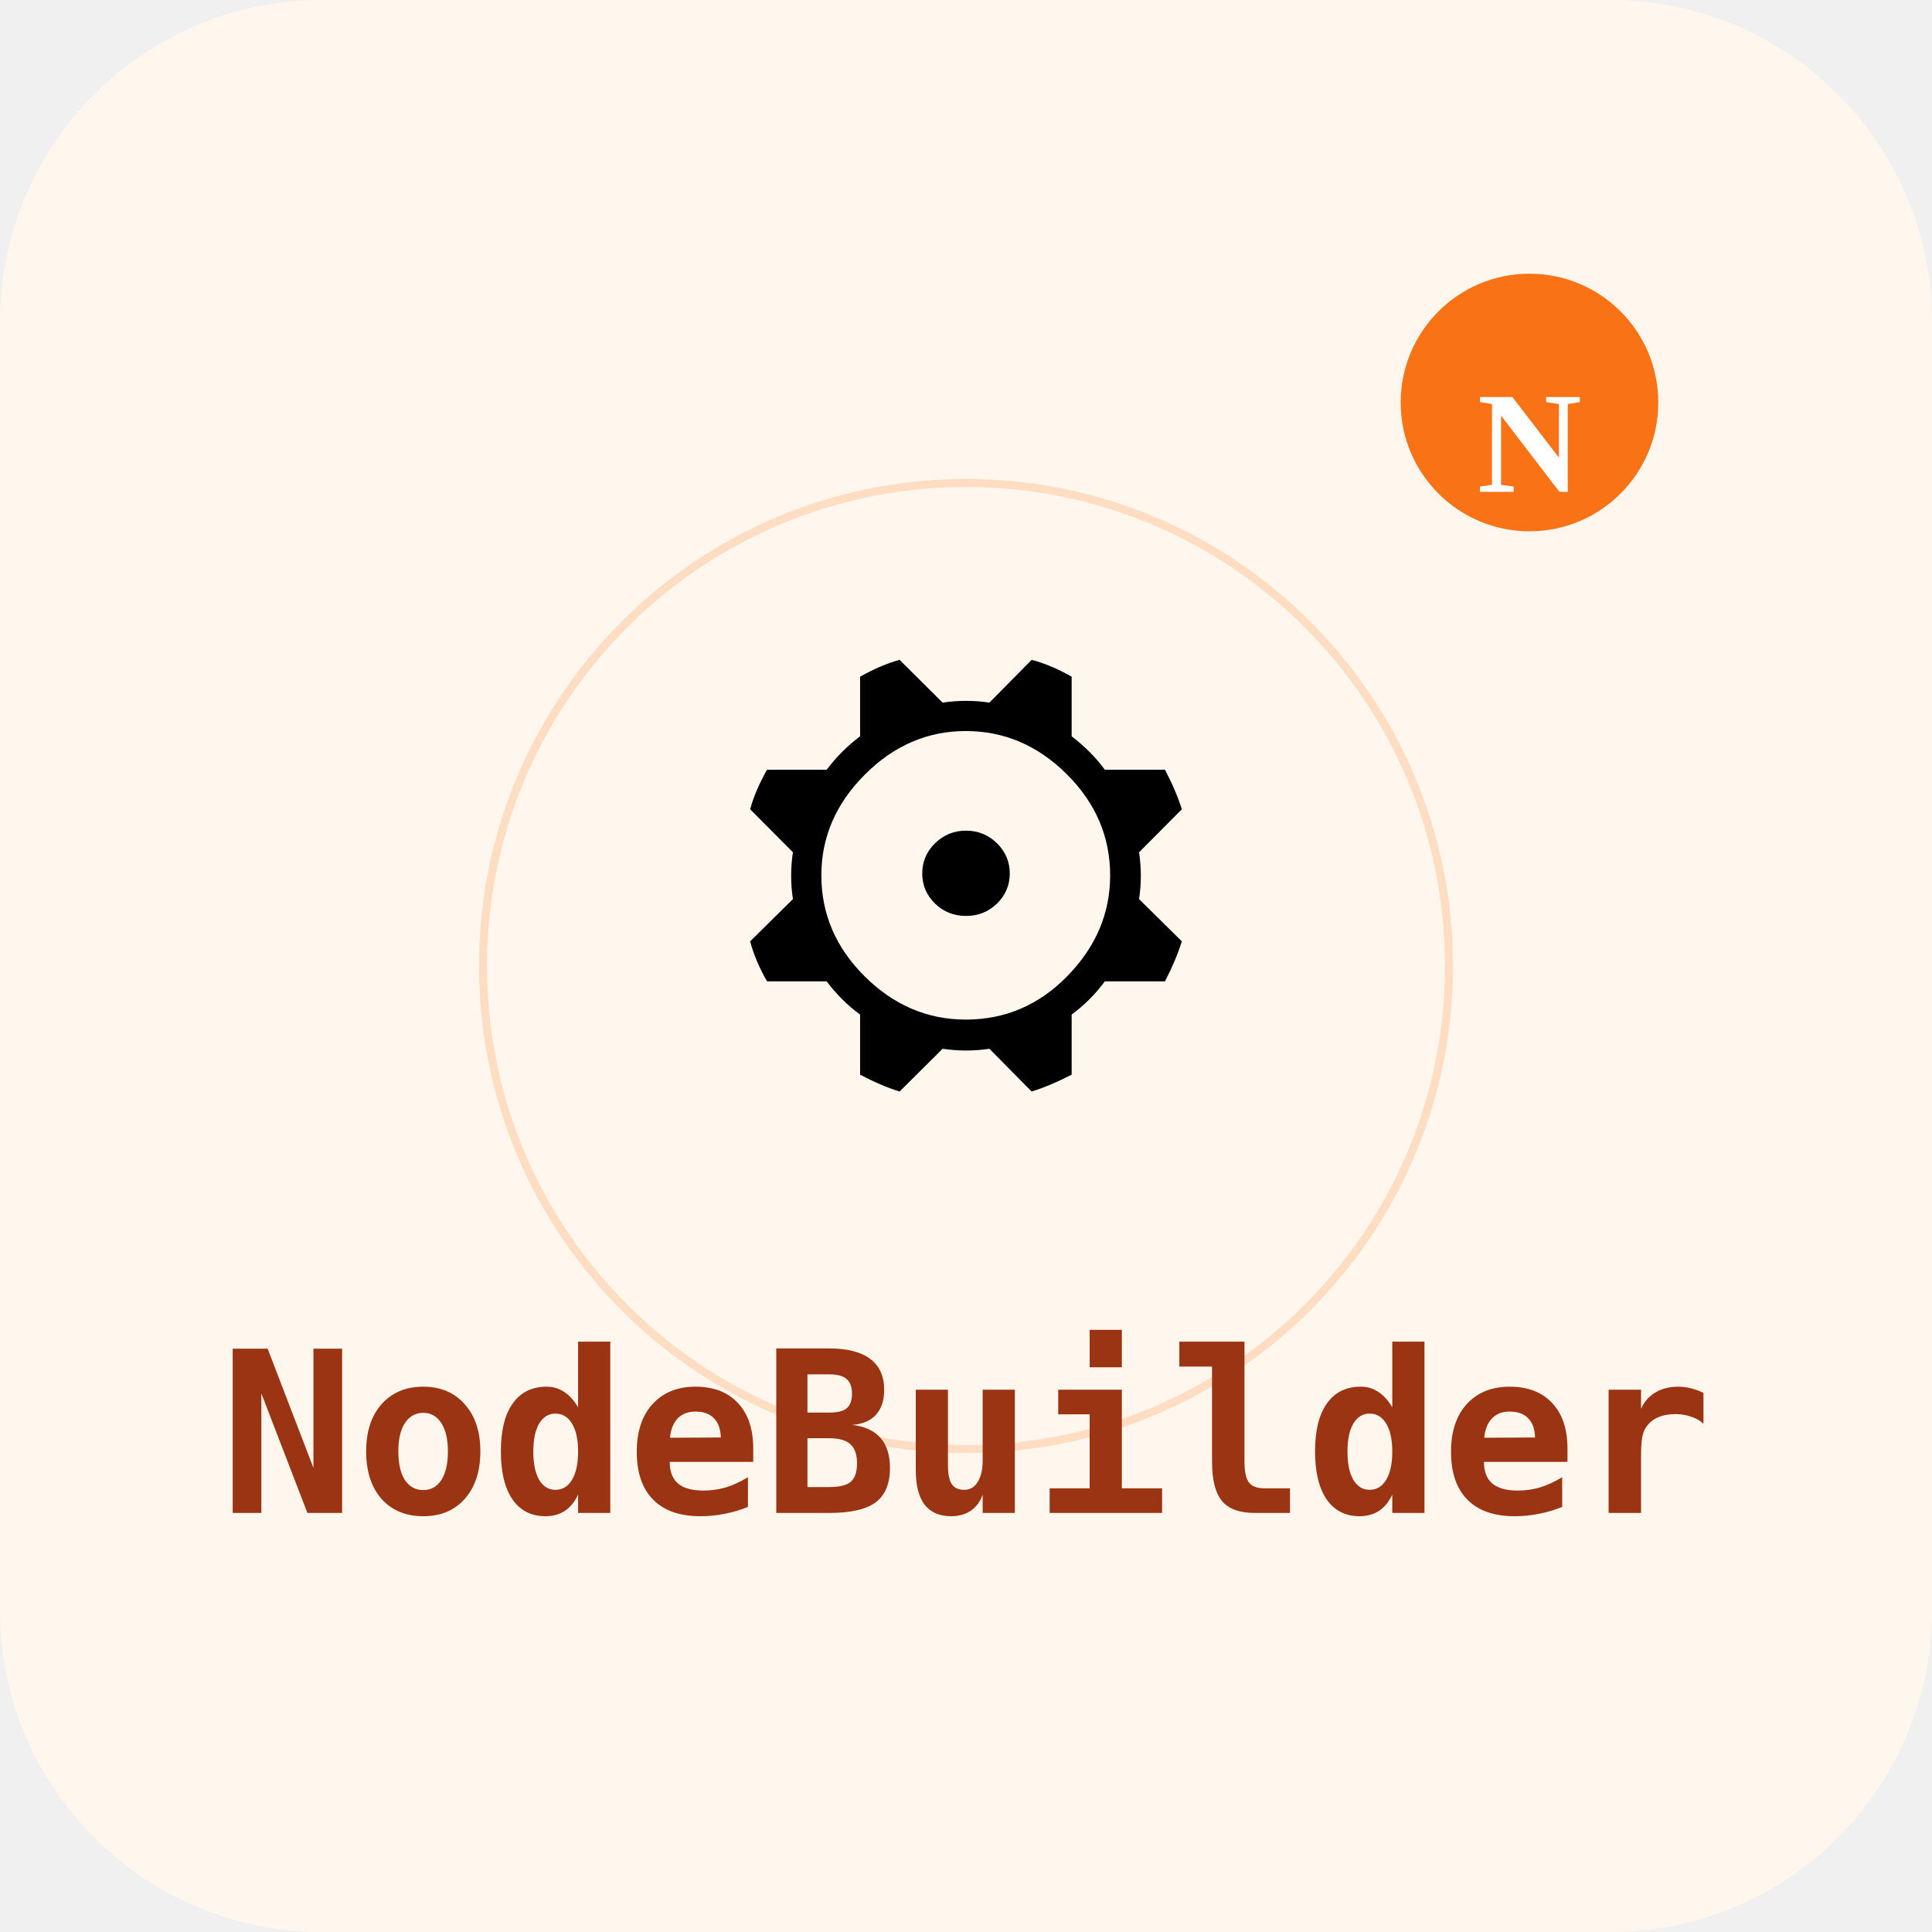
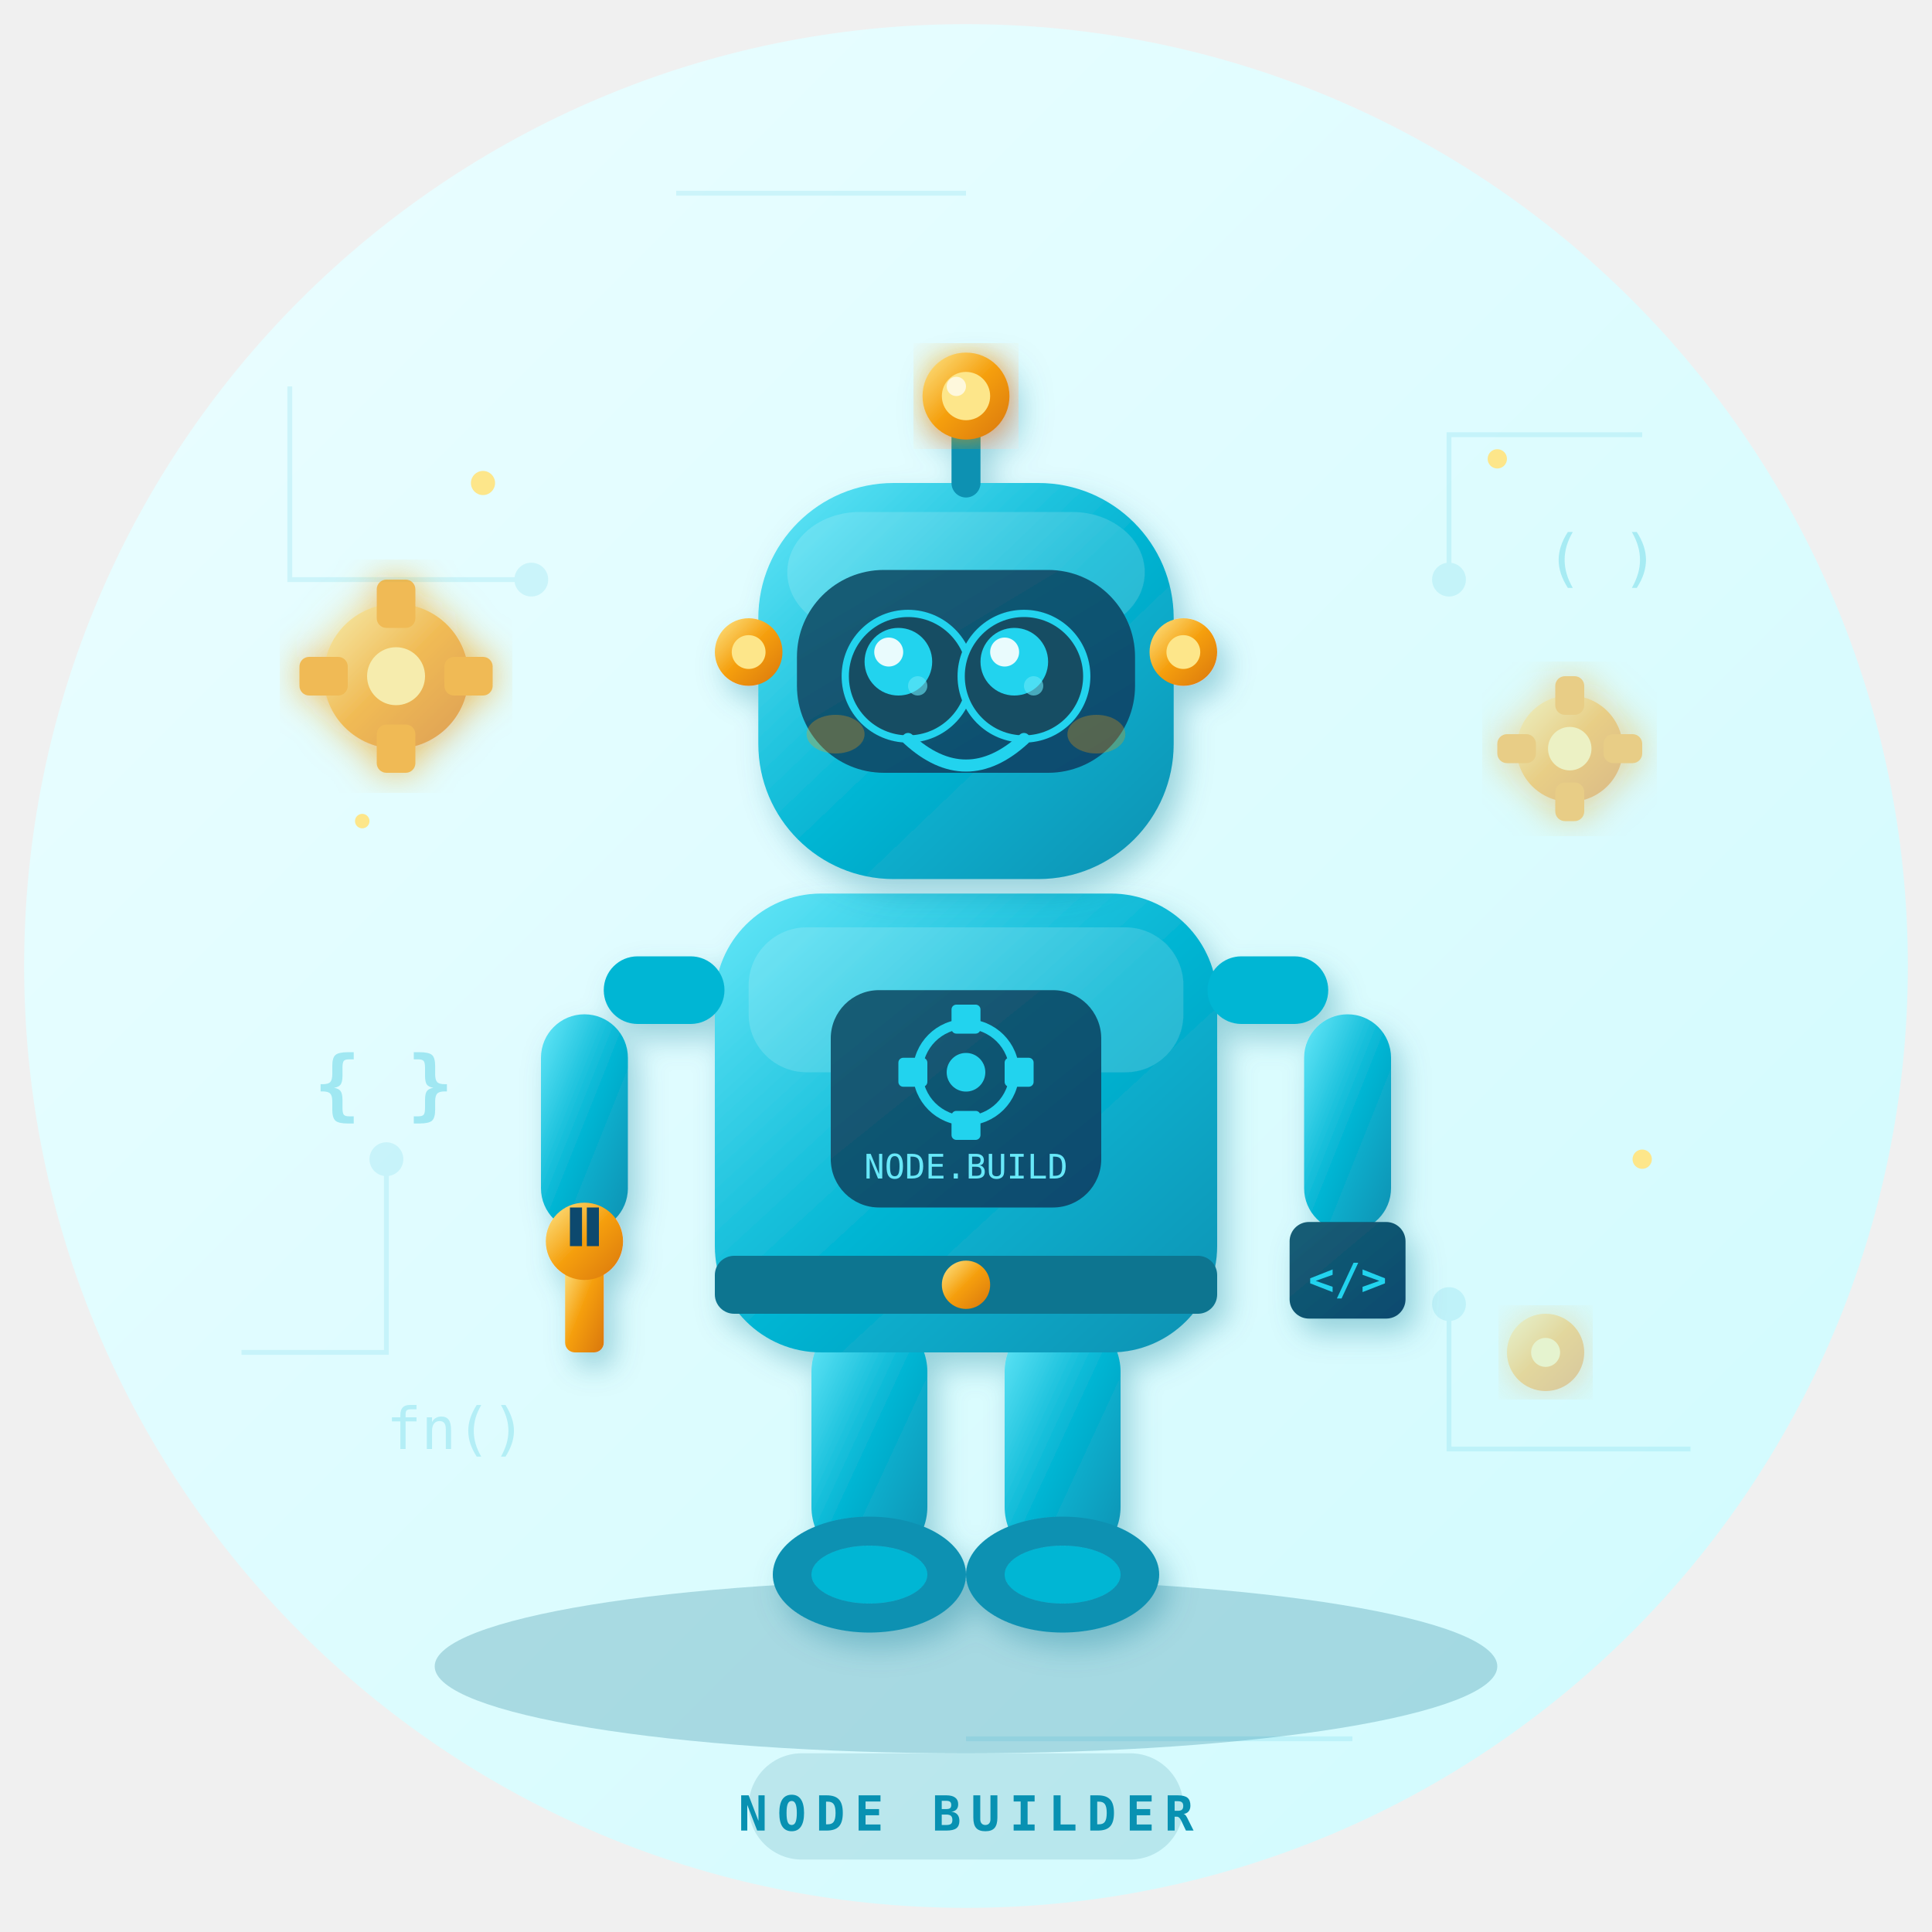
- <svg xmlns="http://www.w3.org/2000/svg" viewBox="0 0 120 120" width="120" height="120">
-   <rect width="120" height="120" rx="20" fill="#FFF7ED" />
-   <circle cx="60" cy="60" r="30" fill="none" stroke="#F97316" stroke-width="0.5" opacity="0.2" />
-   <text x="60" y="55" text-anchor="middle" dominant-baseline="middle" font-size="36">⚙</text>
-   <text x="60" y="90" text-anchor="middle" dominant-baseline="middle" font-size="14" font-weight="bold" fill="#9A3412" font-family="monospace">NodeBuilder</text>
-   <circle cx="95" cy="25" r="8" fill="#F97316" />
-   <text x="95" y="28" text-anchor="middle" dominant-baseline="middle" font-size="9" fill="white" font-weight="bold">N</text>
+ <svg xmlns="http://www.w3.org/2000/svg" viewBox="0 0 400 400" width="400" height="400">
+   <defs>
+     <linearGradient id="bg" x1="0%" y1="0%" x2="100%" y2="100%">
+       <stop offset="0%" stop-color="#ECFEFF" />
+       <stop offset="100%" stop-color="#CFFAFE" />
+     </linearGradient>
+     <linearGradient id="metal" x1="0%" y1="0%" x2="100%" y2="100%">
+       <stop offset="0%" stop-color="#67E8F9" />
+       <stop offset="50%" stop-color="#06B6D4" />
+       <stop offset="100%" stop-color="#0891B2" />
+     </linearGradient>
+     <linearGradient id="orange" x1="0%" y1="0%" x2="100%" y2="100%">
+       <stop offset="0%" stop-color="#FDE68A" />
+       <stop offset="50%" stop-color="#F59E0B" />
+       <stop offset="100%" stop-color="#D97706" />
+     </linearGradient>
+     <linearGradient id="dark" x1="0%" y1="0%" x2="100%" y2="100%">
+       <stop offset="0%" stop-color="#155E75" />
+       <stop offset="100%" stop-color="#0C4A6E" />
+     </linearGradient>
+     <filter id="glow">
+       <feGaussianBlur stdDeviation="4" result="blur" />
+       <feMerge>
+         <feMergeNode in="blur" />
+         <feMergeNode in="SourceGraphic" />
+       </feMerge>
+     </filter>
+     <filter id="shadow">
+       <feDropShadow dx="2" dy="3" stdDeviation="3" flood-color="#0E749050" />
+     </filter>
+   </defs>
+   <circle cx="200" cy="200" r="195" fill="url(#bg)" />
+   <g stroke="#06B6D4" stroke-width="1" fill="none" opacity="0.12">
+     <path d="M60 80v40h50" />
+     <circle cx="110" cy="120" r="3" fill="#06B6D4" />
+     <path d="M340 90h-40v30" />
+     <circle cx="300" cy="120" r="3" fill="#06B6D4" />
+     <path d="M50 280h30v-40" />
+     <circle cx="80" cy="240" r="3" fill="#06B6D4" />
+     <path d="M350 300h-50v-30" />
+     <circle cx="300" cy="270" r="3" fill="#06B6D4" />
+     <path d="M140 40h60" />
+     <path d="M200 360h80" />
+   </g>
+   <ellipse cx="200" cy="345" rx="110" ry="18" fill="#0E7490" opacity="0.25" />
+   <g filter="url(#shadow)">
+     <rect x="168" y="272" width="24" height="52" rx="12" fill="url(#metal)" />
+     <rect x="208" y="272" width="24" height="52" rx="12" fill="url(#metal)" />
+     <ellipse cx="180" cy="326" rx="20" ry="12" fill="#0891B2" />
+     <ellipse cx="220" cy="326" rx="20" ry="12" fill="#0891B2" />
+     <ellipse cx="180" cy="326" rx="12" ry="6" fill="#06B6D4" />
+     <ellipse cx="220" cy="326" rx="12" ry="6" fill="#06B6D4" />
+     <rect x="148" y="185" width="104" height="95" rx="22" fill="url(#metal)" />
+     <rect x="155" y="192" width="90" height="30" rx="12" fill="white" opacity="0.15" />
+     <rect x="172" y="205" width="56" height="45" rx="10" fill="url(#dark)" />
+     <g transform="translate(200, 222)">
+       <circle r="10" fill="none" stroke="#22D3EE" stroke-width="2" />
+       <circle r="4" fill="#22D3EE" />
+       <rect x="-3" y="-14" width="6" height="6" rx="1" fill="#22D3EE" />
+       <rect x="-3" y="8" width="6" height="6" rx="1" fill="#22D3EE" />
+       <rect x="-14" y="-3" width="6" height="6" rx="1" fill="#22D3EE" />
+       <rect x="8" y="-3" width="6" height="6" rx="1" fill="#22D3EE" />
+     </g>
+     <text x="200" y="244" text-anchor="middle" fill="#67E8F9" font-family="monospace" font-size="7">NODE.BUILD</text>
+     <rect x="148" y="260" width="104" height="12" rx="4" fill="#0E7490" />
+     <circle cx="200" cy="266" r="5" fill="url(#orange)" />
+     <rect x="125" y="198" width="25" height="14" rx="7" fill="#06B6D4" />
+     <rect x="112" y="210" width="18" height="45" rx="9" fill="url(#metal)" />
+     <g transform="translate(121, 265)">
+       <rect x="-4" y="-5" width="8" height="20" rx="2" fill="url(#orange)" />
+       <circle cy="-8" r="8" fill="url(#orange)" />
+       <rect x="-3" y="-15" width="2.5" height="8" fill="#0C4A6E" />
+       <rect x="0.5" y="-15" width="2.5" height="8" fill="#0C4A6E" />
+     </g>
+     <rect x="250" y="198" width="25" height="14" rx="7" fill="#06B6D4" />
+     <rect x="270" y="210" width="18" height="45" rx="9" fill="url(#metal)" />
+     <g transform="translate(279, 258)">
+       <rect x="-12" y="-5" width="24" height="20" rx="4" fill="url(#dark)" />
+       <text x="0" y="10" text-anchor="middle" fill="#22D3EE" font-family="monospace" font-size="9" font-weight="bold">&lt;/&gt;</text>
+     </g>
+   </g>
+   <g filter="url(#shadow)">
+     <rect x="157" y="100" width="86" height="82" rx="28" fill="url(#metal)" />
+     <rect x="163" y="106" width="74" height="25" rx="15" fill="white" opacity="0.15" />
+     <rect x="165" y="118" width="70" height="42" rx="18" fill="url(#dark)" />
+     <circle cx="188" cy="140" r="13" fill="#164E63" stroke="#22D3EE" stroke-width="1.5" />
+     <circle cx="186" cy="137" r="7" fill="#22D3EE" />
+     <circle cx="184" cy="135" r="3" fill="white" opacity="0.9" />
+     <circle cx="190" cy="142" r="2" fill="#67E8F9" opacity="0.6" />
+     <circle cx="212" cy="140" r="13" fill="#164E63" stroke="#22D3EE" stroke-width="1.5" />
+     <circle cx="210" cy="137" r="7" fill="#22D3EE" />
+     <circle cx="208" cy="135" r="3" fill="white" opacity="0.9" />
+     <circle cx="214" cy="142" r="2" fill="#67E8F9" opacity="0.6" />
+     <path d="M188 153 Q200 164 212 153" stroke="#22D3EE" stroke-width="2.5" fill="none" stroke-linecap="round" />
+     <ellipse cx="173" cy="152" rx="6" ry="4" fill="#F59E0B" opacity="0.3" />
+     <ellipse cx="227" cy="152" rx="6" ry="4" fill="#F59E0B" opacity="0.3" />
+     <rect x="197" y="85" width="6" height="18" rx="3" fill="#0891B2" />
+     <circle cx="200" cy="82" r="9" fill="url(#orange)" filter="url(#glow)" />
+     <circle cx="200" cy="82" r="5" fill="#FDE68A" />
+     <circle cx="198" cy="80" r="2" fill="white" opacity="0.7" />
+     <circle cx="155" cy="135" r="7" fill="url(#orange)" />
+     <circle cx="155" cy="135" r="3.5" fill="#FDE68A" />
+     <circle cx="245" cy="135" r="7" fill="url(#orange)" />
+     <circle cx="245" cy="135" r="3.5" fill="#FDE68A" />
+   </g>
+   <g transform="translate(82, 140)" filter="url(#glow)" opacity="0.7">
+     <circle r="15" fill="url(#orange)" />
+     <circle r="6" fill="#FDE68A" />
+     <rect x="-4" y="-20" width="8" height="10" rx="2" fill="#F59E0B" />
+     <rect x="-4" y="10" width="8" height="10" rx="2" fill="#F59E0B" />
+     <rect x="-20" y="-4" width="10" height="8" rx="2" fill="#F59E0B" />
+     <rect x="10" y="-4" width="10" height="8" rx="2" fill="#F59E0B" />
+     <animateTransform attributeName="transform" type="rotate" from="0 82 140" to="360 82 140" dur="10s" repeatCount="indefinite" />
+   </g>
+   <g transform="translate(325, 155)" filter="url(#glow)" opacity="0.5">
+     <circle r="11" fill="url(#orange)" />
+     <circle r="4.5" fill="#FDE68A" />
+     <rect x="-3" y="-15" width="6" height="8" rx="2" fill="#F59E0B" />
+     <rect x="-3" y="7" width="6" height="8" rx="2" fill="#F59E0B" />
+     <rect x="-15" y="-3" width="8" height="6" rx="2" fill="#F59E0B" />
+     <rect x="7" y="-3" width="8" height="6" rx="2" fill="#F59E0B" />
+     <animateTransform attributeName="transform" type="rotate" from="360 325 155" to="0 325 155" dur="8s" repeatCount="indefinite" />
+   </g>
+   <g transform="translate(320, 280)" filter="url(#glow)" opacity="0.4">
+     <circle r="8" fill="url(#orange)" />
+     <circle r="3" fill="#FDE68A" />
+     <animateTransform attributeName="transform" type="rotate" from="0 320 280" to="360 320 280" dur="6s" repeatCount="indefinite" />
+   </g>
+   <text x="65" y="230" fill="#06B6D4" font-family="monospace" font-size="16" opacity="0.3" font-weight="bold">{  }</text>
+   <text x="320" y="120" fill="#06B6D4" font-family="monospace" font-size="13" opacity="0.25">( )</text>
+   <text x="80" y="300" fill="#06B6D4" font-family="monospace" font-size="12" opacity="0.2">fn()</text>
+   <g fill="#FDE68A">
+     <circle cx="100" cy="100" r="2.5">
+       <animate attributeName="opacity" values="0.5;0.1;0.5" dur="2s" repeatCount="indefinite" />
+     </circle>
+     <circle cx="310" cy="95" r="2">
+       <animate attributeName="opacity" values="0.1;0.5;0.1" dur="3s" repeatCount="indefinite" />
+     </circle>
+     <circle cx="340" cy="240" r="2">
+       <animate attributeName="opacity" values="0.3;0.1;0.3" dur="2.5s" repeatCount="indefinite" />
+     </circle>
+     <circle cx="75" cy="170" r="1.5">
+       <animate attributeName="opacity" values="0.4;0;0.4" dur="1.8s" repeatCount="indefinite" />
+     </circle>
+   </g>
+   <g transform="translate(200, 375)">
+     <rect x="-45" y="-12" width="90" height="22" rx="11" fill="#0E7490" opacity="0.15" />
+     <text x="0" y="4" text-anchor="middle" fill="#0891B2" font-family="monospace" font-size="10" font-weight="bold" letter-spacing="2">NODE BUILDER</text>
+   </g>
</svg>
